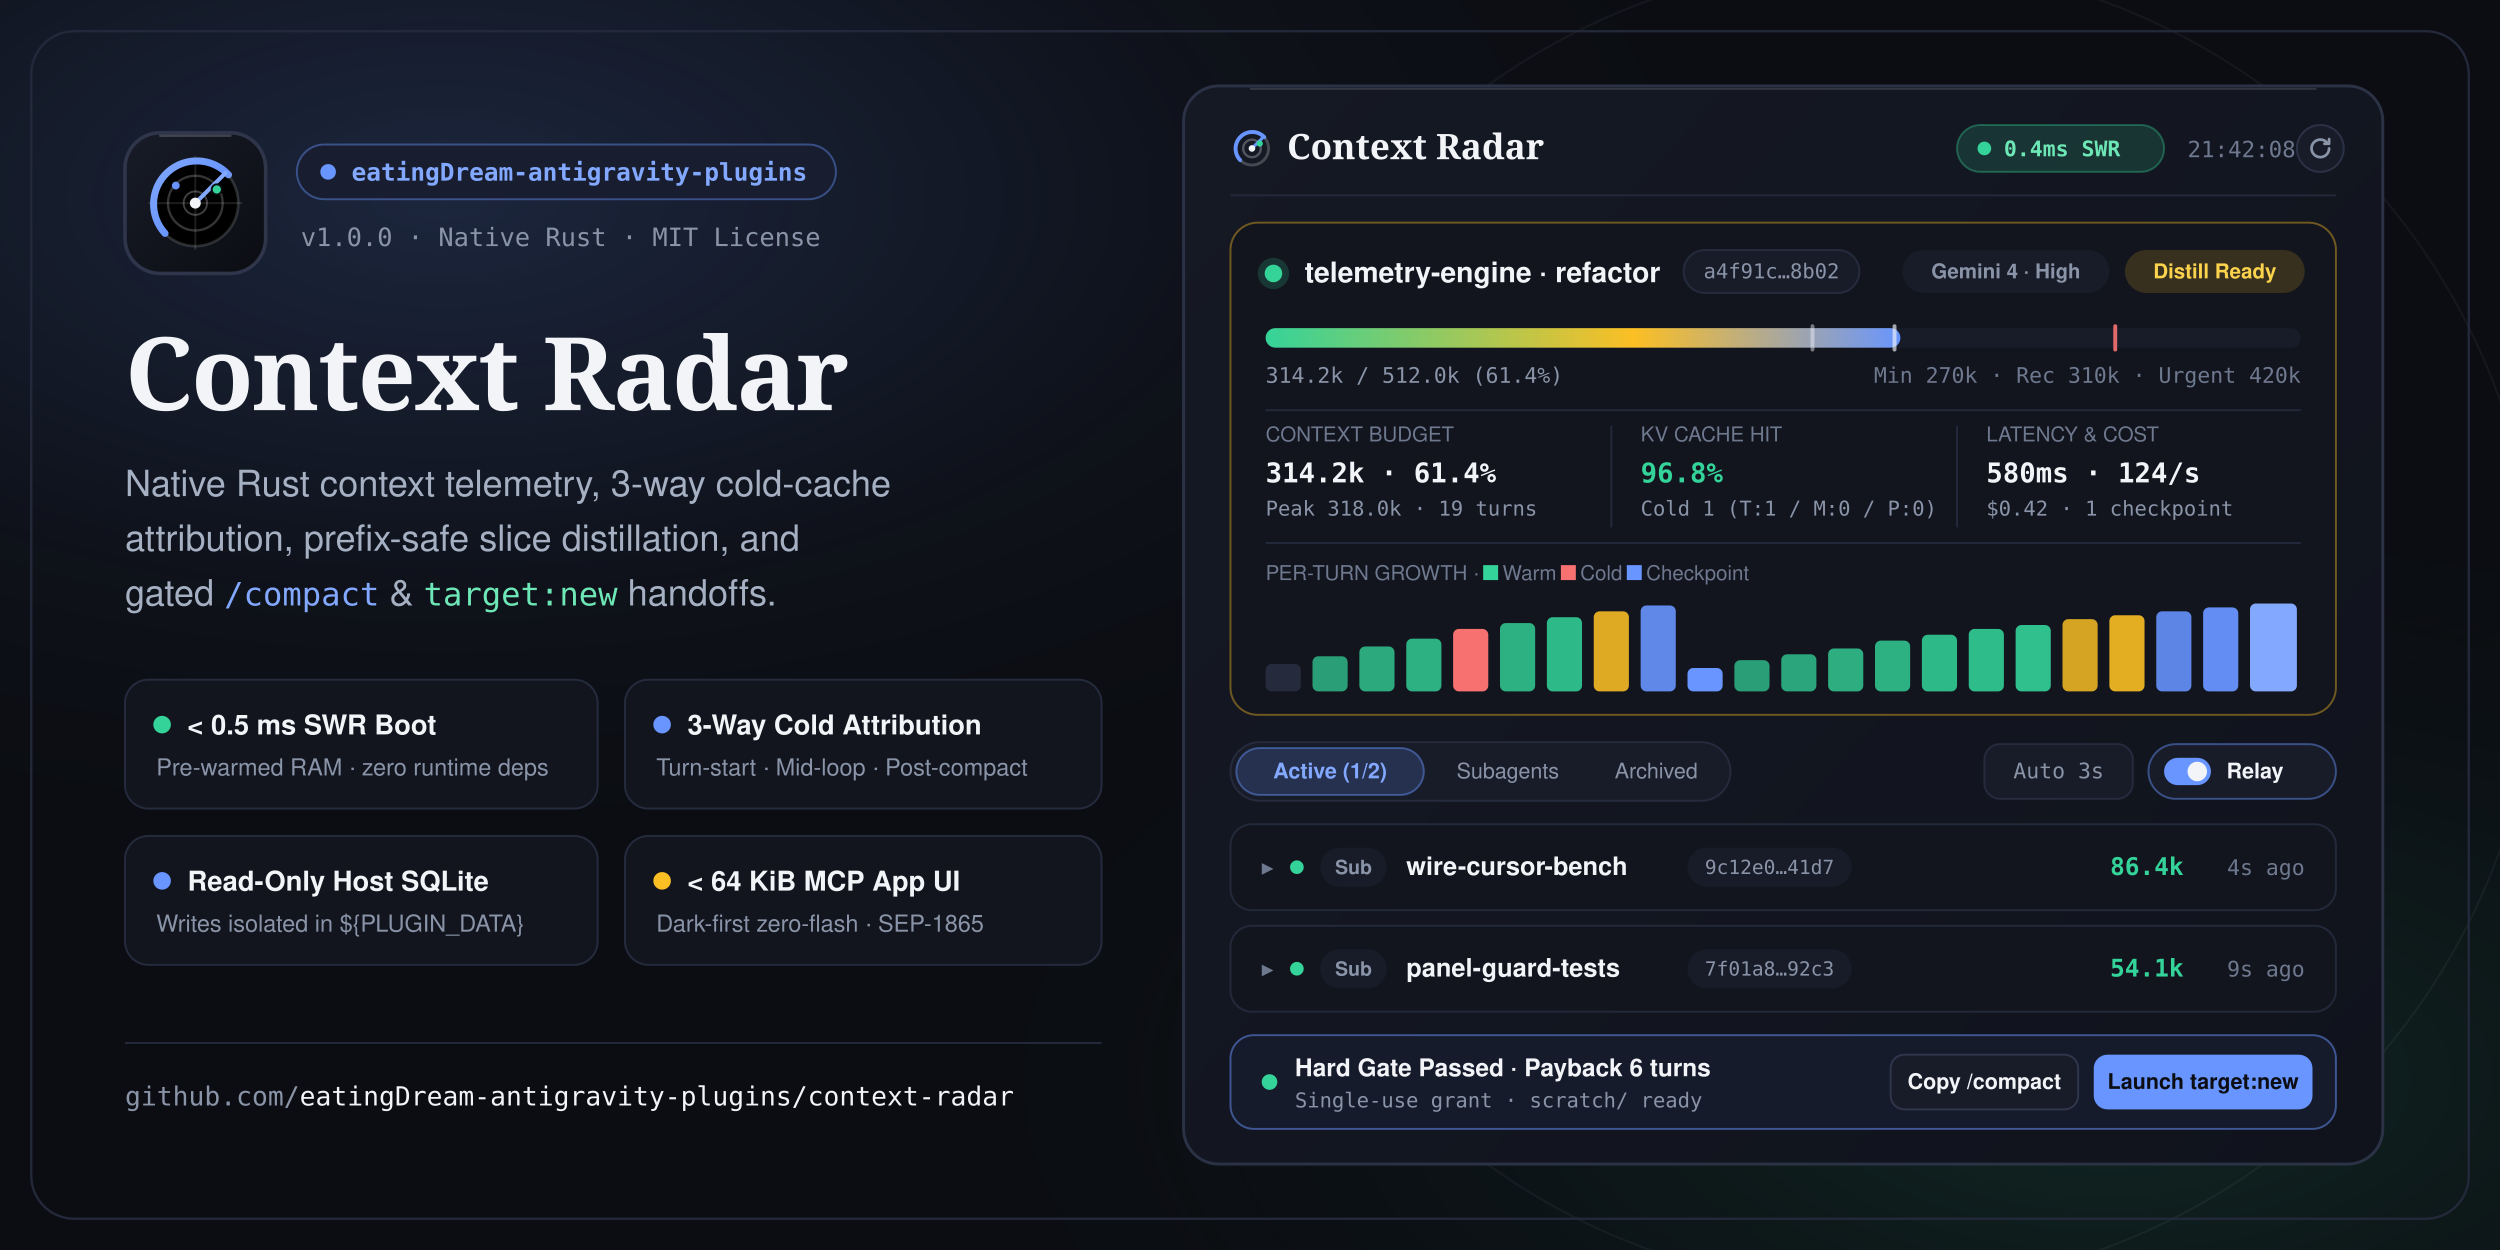
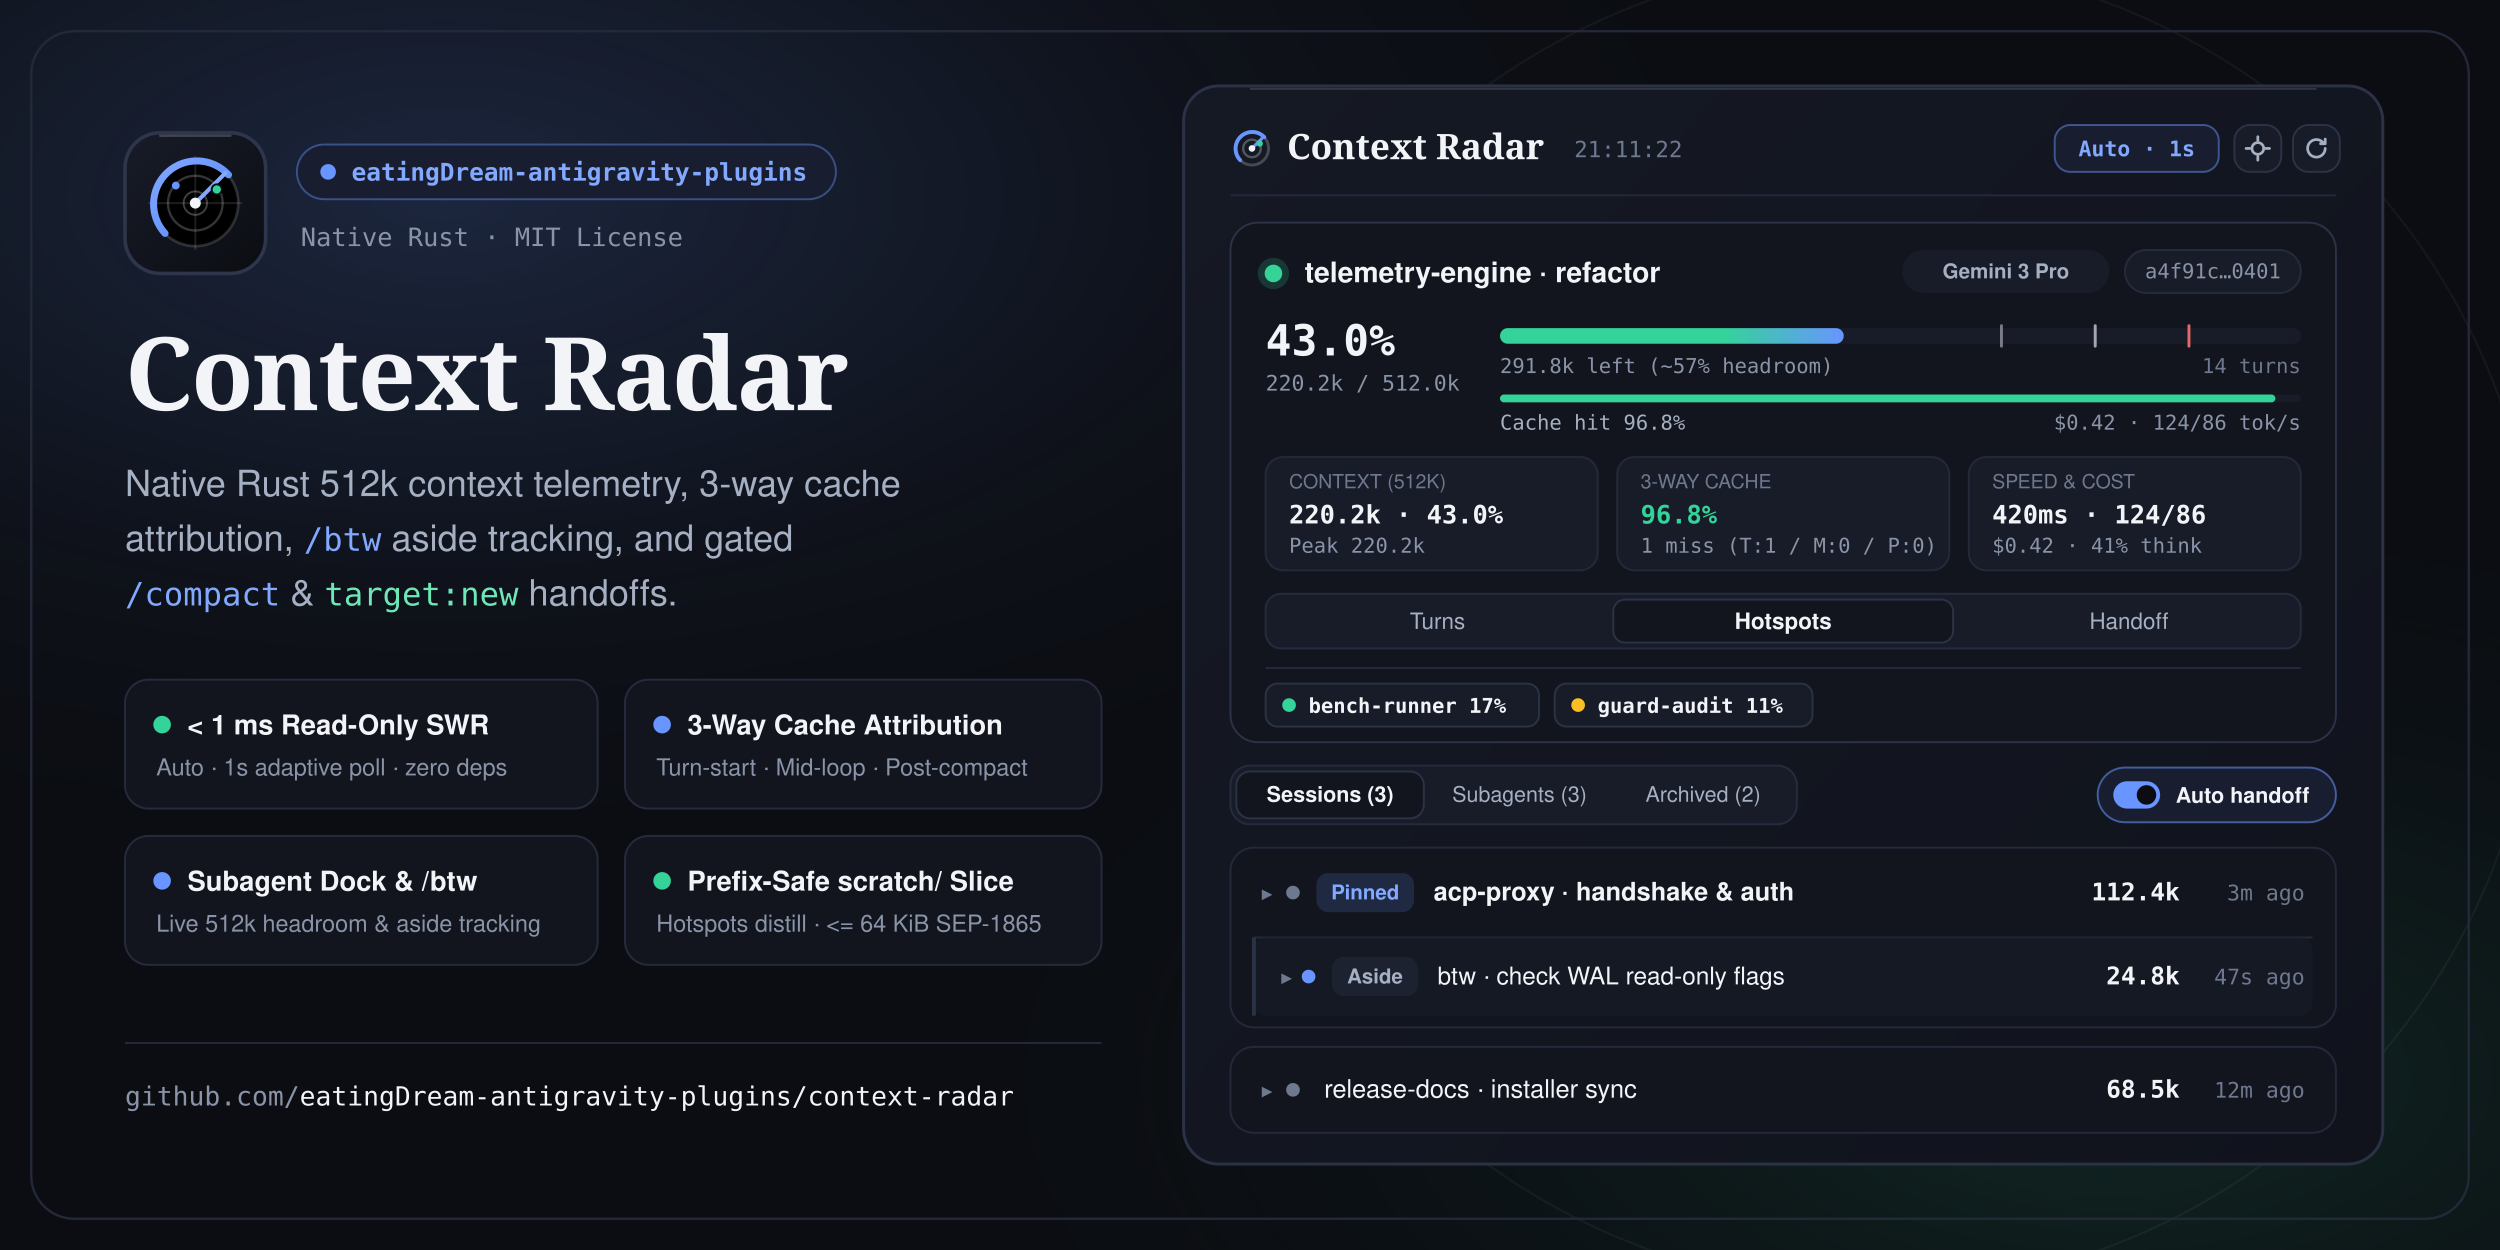
<svg xmlns="http://www.w3.org/2000/svg" viewBox="0 0 1280 640" width="1280" height="640" role="img" aria-labelledby="title desc" font-family="-apple-system,BlinkMacSystemFont,'Segoe UI',Helvetica,Arial,sans-serif">
  <defs>
    <radialGradient id="glow-indigo" cx="18%" cy="16%" r="55%">
      <stop offset="0%" stop-color="#6895FF" stop-opacity="0.18" />
      <stop offset="55%" stop-color="#6895FF" stop-opacity="0.04" />
      <stop offset="100%" stop-color="#0B0D12" stop-opacity="0" />
    </radialGradient>
    <radialGradient id="glow-emerald" cx="84%" cy="86%" r="48%">
      <stop offset="0%" stop-color="#34D399" stop-opacity="0.14" />
      <stop offset="100%" stop-color="#0B0D12" stop-opacity="0" />
    </radialGradient>
    <linearGradient id="logo-tile" x1="0" y1="0" x2="72" y2="72" gradientUnits="userSpaceOnUse">
      <stop offset="0%" stop-color="#181C28" />
      <stop offset="100%" stop-color="#0B0D12" />
    </linearGradient>
    <linearGradient id="logo-arc" x1="12" y1="14" x2="58" y2="56" gradientUnits="userSpaceOnUse">
      <stop offset="0%" stop-color="#82A8FF" />
      <stop offset="55%" stop-color="#6895FF" />
-       <stop offset="100%" stop-color="#FBBF24" />
+       <stop offset="100%" stop-color="#34D399" />
    </linearGradient>
    <radialGradient id="logo-sweep" cx="36" cy="36" r="22" gradientUnits="userSpaceOnUse">
      <stop offset="0%" stop-color="#6895FF" stop-opacity="0.38" />
      <stop offset="100%" stop-color="#6895FF" stop-opacity="0.02" />
    </radialGradient>
-     <linearGradient id="gauge-warn" x1="0" y1="0" x2="1" y2="0">
+     <linearGradient id="gauge-healthy" x1="0" y1="0" x2="1" y2="0">
      <stop offset="0%" stop-color="#34D399" />
-       <stop offset="58%" stop-color="#FBBF24" />
+       <stop offset="65%" stop-color="#34D399" />
      <stop offset="100%" stop-color="#6895FF" />
    </linearGradient>
    <linearGradient id="panel-bg" x1="606" y1="44" x2="1220" y2="596" gradientUnits="userSpaceOnUse">
      <stop offset="0%" stop-color="#151924" />
      <stop offset="100%" stop-color="#10131C" />
    </linearGradient>
  </defs>
  <rect width="1280" height="640" fill="#0B0D12" />
  <rect width="1280" height="640" fill="url(#glow-indigo)" />
  <rect width="1280" height="640" fill="url(#glow-emerald)" />
  <g opacity="0.05" fill="none" stroke="#F2F4F8">
    <circle cx="960" cy="320" r="340" stroke-width="1" />
    <circle cx="960" cy="320" r="240" stroke-width="1" />
    <circle cx="960" cy="320" r="140" stroke-width="1" />
  </g>
  <rect x="16" y="16" width="1248" height="608" rx="22" fill="none" stroke="#23293A" stroke-width="1.2" />
  <g transform="translate(64, 68)">
    <rect x="0" y="0" width="72" height="72" rx="18" fill="url(#logo-tile)" stroke="#2F364C" stroke-width="1.8" />
    <path d="M 18 1.5 H 54" stroke="#F2F4F8" stroke-opacity="0.2" stroke-width="1.2" stroke-linecap="round" />
    <path d="M 36 36 L 52 20 A 22.5 22.5 0 0 1 58.5 36 Z" fill="url(#logo-sweep)" />
    <circle cx="36" cy="36" r="22" stroke="#F2F4F8" stroke-opacity="0.16" stroke-width="1.4" />
    <circle cx="36" cy="36" r="14" stroke="#F2F4F8" stroke-opacity="0.22" stroke-width="1.2" />
    <circle cx="36" cy="36" r="6" stroke="#F2F4F8" stroke-opacity="0.26" stroke-width="1" />
    <line x1="36" y1="12" x2="36" y2="60" stroke="#F2F4F8" stroke-opacity="0.12" stroke-width="1" />
    <line x1="12" y1="36" x2="60" y2="36" stroke="#F2F4F8" stroke-opacity="0.12" stroke-width="1" />
    <path d="M 20.5 51.5 A 22 22 0 1 1 53 21.5" stroke="url(#logo-arc)" stroke-width="3.6" stroke-linecap="round" fill="none" />
    <line x1="36" y1="36" x2="51.5" y2="20.5" stroke="#82A8FF" stroke-width="2.1" stroke-linecap="round" />
    <circle cx="36" cy="36" r="2.8" fill="#F2F4F8" />
    <circle cx="47" cy="29" r="2.6" fill="#34D399" stroke="#0B0D12" stroke-width="1" />
    <circle cx="26" cy="27" r="2" fill="#6895FF" />
  </g>
  <rect x="152" y="74" width="276" height="28" rx="14" fill="#181E30" stroke="#6895FF" stroke-opacity="0.42" />
  <circle cx="168" cy="88" r="4" fill="#6895FF" />
  <text x="180" y="92.5" font-family="ui-monospace,SFMono-Regular,Menlo,Monaco,Consolas,monospace" font-size="12.5" font-weight="600" fill="#82A8FF">eatingDream-antigravity-plugins</text>
-   <text x="154" y="126" font-family="ui-monospace,SFMono-Regular,Menlo,Monaco,Consolas,monospace" font-size="13" fill="#8A94A8">v1.0.0 · Native Rust · MIT License</text>
+   <text x="154" y="126" font-family="ui-monospace,SFMono-Regular,Menlo,Monaco,Consolas,monospace" font-size="13" fill="#8A94A8">Native Rust · MIT License</text>
  <text x="64" y="210" font-family="ui-serif,'New York',Georgia,serif" font-size="52" font-weight="700" fill="#F2F4F8" letter-spacing="-0.8">Context Radar</text>
-   <text x="64" y="254" font-size="18.5" fill="#A6B0C3">Native Rust context telemetry, 3-way cold-cache</text>
-   <text x="64" y="282" font-size="18.5" fill="#A6B0C3">attribution, prefix-safe slice distillation, and</text>
-   <text x="64" y="310" font-size="18.5" fill="#A6B0C3">gated <tspan font-family="ui-monospace,SFMono-Regular,Menlo,Consolas,monospace" font-size="16.5" fill="#82A8FF">/compact</tspan> &amp; <tspan font-family="ui-monospace,SFMono-Regular,Menlo,Consolas,monospace" font-size="16.5" fill="#6EE7B7">target:new</tspan> handoffs.</text>
+   <text x="64" y="254" font-size="18.5" fill="#A6B0C3">Native Rust 512k context telemetry, 3-way cache</text>
+   <text x="64" y="282" font-size="18.5" fill="#A6B0C3">attribution, <tspan font-family="ui-monospace,SFMono-Regular,Menlo,Consolas,monospace" font-size="16.5" fill="#82A8FF">/btw</tspan> aside tracking, and gated</text>
+   <text x="64" y="310" font-size="18.5" fill="#A6B0C3">
+     <tspan font-family="ui-monospace,SFMono-Regular,Menlo,Consolas,monospace" font-size="16.5" fill="#82A8FF">/compact</tspan> &amp; <tspan font-family="ui-monospace,SFMono-Regular,Menlo,Consolas,monospace" font-size="16.5" fill="#6EE7B7">target:new</tspan> handoffs.</text>
  <g transform="translate(64, 348)">
    <rect x="0" y="0" width="242" height="66" rx="12" fill="#12151E" stroke="#252B3D" />
    <circle cx="19" cy="23" r="4.5" fill="#34D399" />
-     <text x="32" y="28" font-size="14" font-weight="650" fill="#F2F4F8">&lt; 0.5 ms SWR Boot</text>
-     <text x="16" y="49" font-size="12" fill="#8A94A8">Pre-warmed RAM · zero runtime deps</text>
+     <text x="32" y="28" font-size="14" font-weight="650" fill="#F2F4F8">&lt; 1 ms Read-Only SWR</text>
+     <text x="16" y="49" font-size="12" fill="#8A94A8">Auto · 1s adaptive poll · zero deps</text>
    <rect x="256" y="0" width="244" height="66" rx="12" fill="#12151E" stroke="#252B3D" />
    <circle cx="275" cy="23" r="4.5" fill="#6895FF" />
-     <text x="288" y="28" font-size="14" font-weight="650" fill="#F2F4F8">3-Way Cold Attribution</text>
+     <text x="288" y="28" font-size="14" font-weight="650" fill="#F2F4F8">3-Way Cache Attribution</text>
    <text x="272" y="49" font-size="12" fill="#8A94A8">Turn-start · Mid-loop · Post-compact</text>
    <rect x="0" y="80" width="242" height="66" rx="12" fill="#12151E" stroke="#252B3D" />
    <circle cx="19" cy="103" r="4.5" fill="#6895FF" />
-     <text x="32" y="108" font-size="14" font-weight="650" fill="#F2F4F8">Read-Only Host SQLite</text>
-     <text x="16" y="129" font-size="12" fill="#8A94A8">Writes isolated in ${PLUGIN_DATA}</text>
+     <text x="32" y="108" font-size="14" font-weight="650" fill="#F2F4F8">Subagent Dock &amp; /btw</text>
+     <text x="16" y="129" font-size="12" fill="#8A94A8">Live 512k headroom &amp; aside tracking</text>
    <rect x="256" y="80" width="244" height="66" rx="12" fill="#12151E" stroke="#252B3D" />
-     <circle cx="275" cy="103" r="4.5" fill="#FBBF24" />
-     <text x="288" y="108" font-size="14" font-weight="650" fill="#F2F4F8">&lt; 64 KiB MCP App UI</text>
-     <text x="272" y="129" font-size="12" fill="#8A94A8">Dark-first zero-flash · SEP-1865</text>
+     <circle cx="275" cy="103" r="4.5" fill="#34D399" />
+     <text x="288" y="108" font-size="14" font-weight="650" fill="#F2F4F8">Prefix-Safe scratch/ Slice</text>
+     <text x="272" y="129" font-size="12" fill="#8A94A8">Hotspots distill · &lt;= 64 KiB SEP-1865</text>
  </g>
  <line x1="64" y1="534" x2="564" y2="534" stroke="#23293A" stroke-width="1" />
  <text x="64" y="566" font-family="ui-monospace,SFMono-Regular,Menlo,Monaco,Consolas,monospace" font-size="13.5" fill="#8A94A8">github.com/<tspan fill="#F2F4F8">eatingDream-antigravity-plugins/context-radar</tspan>
  </text>
  <rect x="606" y="44" width="614" height="552" rx="18" fill="url(#panel-bg)" stroke="#2B3246" stroke-width="1.5" />
  <line x1="640" y1="45.5" x2="1186" y2="45.5" stroke="#F2F4F8" stroke-opacity="0.14" stroke-width="1" />
  <g transform="translate(630, 62)">
    <circle cx="11" cy="14" r="8.5" stroke="#F2F4F8" stroke-opacity="0.22" stroke-width="1.5" fill="none" />
    <circle cx="11" cy="14" r="4.5" stroke="#F2F4F8" stroke-opacity="0.28" stroke-width="1.2" fill="none" />
    <path d="M5 20 A 8.5 8.5 0 1 1 17.3 8.2" stroke="#6895FF" stroke-width="2" stroke-linecap="round" fill="none" />
    <line x1="11" y1="14" x2="16.8" y2="8.2" stroke="#6895FF" stroke-width="1.6" stroke-linecap="round" />
    <circle cx="11" cy="14" r="1.7" fill="#F2F4F8" />
    <circle cx="15" cy="11.5" r="1.6" fill="#34D399" />
    <text x="29" y="19.5" font-family="ui-serif,'New York',Georgia,serif" font-size="18" font-weight="700" fill="#F2F4F8">Context Radar</text>
-     <rect x="372" y="2" width="106" height="24" rx="12" fill="#34D399" fill-opacity="0.16" stroke="#34D399" stroke-opacity="0.35" />
-     <circle cx="386" cy="14" r="3.5" fill="#34D399" />
-     <text x="396" y="18" font-family="ui-monospace,SFMono-Regular,Menlo,Consolas,monospace" font-size="11" font-weight="600" fill="#6EE7B7">0.4ms SWR</text>
-     <text x="490" y="18.5" font-family="ui-monospace,SFMono-Regular,Menlo,Consolas,monospace" font-size="11.5" fill="#6E788E">21:42:08</text>
-     <rect x="546" y="2" width="24" height="24" rx="12" fill="#181C28" stroke="#2B3246" />
-     <path d="M562.5 14a4.5 4.5 0 1 1-1.2-3.1M562.5 9.2v2.4h-2.4" stroke="#8A94A8" stroke-width="1.4" stroke-linecap="round" stroke-linejoin="round" fill="none" />
+     <text x="176" y="18.5" font-family="ui-monospace,SFMono-Regular,Menlo,Consolas,monospace" font-size="11.5" fill="#6E788E">21:11:22</text>
+     <rect x="422" y="2" width="84" height="24" rx="8" fill="#181E30" stroke="#6895FF" stroke-opacity="0.48" />
+     <text x="464" y="18" text-anchor="middle" font-family="ui-monospace,SFMono-Regular,Menlo,Consolas,monospace" font-size="11" font-weight="600" fill="#82A8FF">Auto · 1s</text>
+     <rect x="514" y="2" width="24" height="24" rx="8" fill="#181C28" stroke="#2B3246" />
+     <circle cx="526" cy="14" r="3" stroke="#A6B0C3" stroke-width="1.4" fill="none" />
+     <path d="M526 8v2M526 18v2M520 14h2M530 14h2" stroke="#A6B0C3" stroke-width="1.4" stroke-linecap="round" />
+     <rect x="544" y="2" width="24" height="24" rx="8" fill="#181C28" stroke="#2B3246" />
+     <path d="M560.5 14a4.5 4.5 0 1 1-1.2-3.1M560.5 9.2v2.4h-2.4" stroke="#A6B0C3" stroke-width="1.4" stroke-linecap="round" stroke-linejoin="round" fill="none" />
  </g>
  <line x1="630" y1="100" x2="1196" y2="100" stroke="#23293A" stroke-width="1" />
-   <rect x="630" y="114" width="566" height="252" rx="14" fill="#12151E" stroke="#FBBF24" stroke-opacity="0.4" />
+   <rect x="630" y="114" width="566" height="266" rx="14" fill="#12151E" stroke="#2B3246" />
  <circle cx="652" cy="140" r="4.5" fill="#34D399" />
  <circle cx="652" cy="140" r="8" fill="#34D399" fill-opacity="0.18" />
  <text x="668" y="144.5" font-size="14.5" font-weight="650" fill="#F2F4F8">telemetry-engine · refactor</text>
-   <rect x="862" y="128" width="90" height="22" rx="11" fill="#181C28" stroke="#252B3D" />
-   <text x="907" y="142.5" text-anchor="middle" font-family="ui-monospace,SFMono-Regular,Menlo,Consolas,monospace" font-size="10.5" fill="#8A94A8">a4f91c…8b02</text>
  <rect x="974" y="128" width="106" height="22" rx="11" fill="#181C28" />
-   <text x="1027" y="142.5" text-anchor="middle" font-size="10.5" font-weight="600" fill="#8A94A8">Gemini 4 · High</text>
-   <rect x="1088" y="128" width="92" height="22" rx="11" fill="#FBBF24" fill-opacity="0.16" />
-   <text x="1134" y="142.5" text-anchor="middle" font-size="10.5" font-weight="650" fill="#FCD34D">Distill Ready</text>
-   <rect x="648" y="168" width="530" height="10" rx="5" fill="#181C28" />
-   <rect x="648" y="168" width="325" height="10" rx="5" fill="url(#gauge-warn)" />
-   <rect x="927" y="166" width="2" height="14" rx="1" fill="#F2F4F8" fill-opacity="0.45" />
-   <rect x="969" y="166" width="2" height="14" rx="1" fill="#F2F4F8" fill-opacity="0.65" />
-   <rect x="1082" y="166" width="2" height="14" rx="1" fill="#F87171" fill-opacity="0.9" />
-   <text x="648" y="196" font-family="ui-monospace,SFMono-Regular,Menlo,Consolas,monospace" font-size="11" fill="#8A94A8">314.2k / 512.0k (61.4%)</text>
-   <text x="1178" y="196" text-anchor="end" font-family="ui-monospace,SFMono-Regular,Menlo,Consolas,monospace" font-size="11" fill="#6E788E">Min 270k · Rec 310k · Urgent 420k</text>
-   <line x1="648" y1="210" x2="1178" y2="210" stroke="#23293A" stroke-width="1" />
-   <line x1="825" y1="218" x2="825" y2="270" stroke="#23293A" stroke-width="1" />
-   <line x1="1002" y1="218" x2="1002" y2="270" stroke="#23293A" stroke-width="1" />
-   <text x="648" y="226" font-size="10.5" fill="#6E788E">CONTEXT BUDGET</text>
-   <text x="648" y="247" font-family="ui-monospace,SFMono-Regular,Menlo,Consolas,monospace" font-size="14" font-weight="650" fill="#F2F4F8">314.2k · 61.4%</text>
-   <text x="648" y="264" font-family="ui-monospace,SFMono-Regular,Menlo,Consolas,monospace" font-size="10.5" fill="#8A94A8">Peak 318.0k · 19 turns</text>
-   <text x="840" y="226" font-size="10.5" fill="#6E788E">KV CACHE HIT</text>
-   <text x="840" y="247" font-family="ui-monospace,SFMono-Regular,Menlo,Consolas,monospace" font-size="14" font-weight="650" fill="#34D399">96.8%</text>
-   <text x="840" y="264" font-family="ui-monospace,SFMono-Regular,Menlo,Consolas,monospace" font-size="10.5" fill="#8A94A8">Cold 1 (T:1 / M:0 / P:0)</text>
-   <text x="1017" y="226" font-size="10.5" fill="#6E788E">LATENCY &amp; COST</text>
-   <text x="1017" y="247" font-family="ui-monospace,SFMono-Regular,Menlo,Consolas,monospace" font-size="14" font-weight="650" fill="#F2F4F8">580ms · 124/s</text>
-   <text x="1017" y="264" font-family="ui-monospace,SFMono-Regular,Menlo,Consolas,monospace" font-size="10.5" fill="#8A94A8">$0.42 · 1 checkpoint</text>
-   <line x1="648" y1="278" x2="1178" y2="278" stroke="#23293A" stroke-width="1" />
-   <text x="648" y="297" font-size="10.5" fill="#6E788E">PER-TURN GROWTH · <tspan fill="#34D399">■</tspan> Warm  <tspan fill="#F87171">■</tspan> Cold  <tspan fill="#6895FF">■</tspan> Checkpoint</text>
-   <g transform="translate(648, 306)">
-     <rect x="0" y="34" width="18" height="14" rx="3" fill="#252B3D" />
-     <rect x="24" y="30" width="18" height="18" rx="3" fill="#34D399" fill-opacity="0.72" />
-     <rect x="48" y="25" width="18" height="23" rx="3" fill="#34D399" fill-opacity="0.78" />
-     <rect x="72" y="21" width="18" height="27" rx="3" fill="#34D399" fill-opacity="0.82" />
-     <rect x="96" y="16" width="18" height="32" rx="3" fill="#F87171" />
-     <rect x="120" y="13" width="18" height="35" rx="3" fill="#34D399" fill-opacity="0.82" />
-     <rect x="144" y="10" width="18" height="38" rx="3" fill="#34D399" fill-opacity="0.86" />
-     <rect x="168" y="7" width="18" height="41" rx="3" fill="#FBBF24" fill-opacity="0.88" />
-     <rect x="192" y="4" width="18" height="44" rx="3" fill="#6895FF" fill-opacity="0.9" />
-     <rect x="216" y="36" width="18" height="12" rx="3" fill="#6895FF" />
-     <rect x="240" y="32" width="18" height="16" rx="3" fill="#34D399" fill-opacity="0.72" />
-     <rect x="264" y="29" width="18" height="19" rx="3" fill="#34D399" fill-opacity="0.76" />
-     <rect x="288" y="26" width="18" height="22" rx="3" fill="#34D399" fill-opacity="0.8" />
-     <rect x="312" y="22" width="18" height="26" rx="3" fill="#34D399" fill-opacity="0.82" />
-     <rect x="336" y="19" width="18" height="29" rx="3" fill="#34D399" fill-opacity="0.86" />
-     <rect x="360" y="16" width="18" height="32" rx="3" fill="#34D399" fill-opacity="0.88" />
-     <rect x="384" y="14" width="18" height="34" rx="3" fill="#34D399" fill-opacity="0.9" />
-     <rect x="408" y="11" width="18" height="37" rx="3" fill="#FBBF24" fill-opacity="0.84" />
-     <rect x="432" y="9" width="18" height="39" rx="3" fill="#FBBF24" fill-opacity="0.9" />
-     <rect x="456" y="7" width="18" height="41" rx="3" fill="#6895FF" fill-opacity="0.88" />
-     <rect x="480" y="5" width="18" height="43" rx="3" fill="#6895FF" fill-opacity="0.94" />
-     <rect x="504" y="3" width="24" height="45" rx="3" fill="#82A8FF" />
+   <text x="1027" y="142.5" text-anchor="middle" font-size="10.5" font-weight="600" fill="#A6B0C3">Gemini 3 Pro</text>
+   <rect x="1088" y="128" width="90" height="22" rx="11" fill="#181C28" stroke="#252B3D" />
+   <text x="1133" y="142.5" text-anchor="middle" font-family="ui-monospace,SFMono-Regular,Menlo,Consolas,monospace" font-size="10.5" fill="#8A94A8">a4f91c…0401</text>
+   <text x="648" y="182" font-family="ui-monospace,SFMono-Regular,Menlo,Consolas,monospace" font-size="22" font-weight="700" fill="#F2F4F8">43.0%</text>
+   <text x="648" y="200" font-family="ui-monospace,SFMono-Regular,Menlo,Consolas,monospace" font-size="11" fill="#8A94A8">220.2k / 512.0k</text>
+   <rect x="768" y="168" width="410" height="8" rx="4" fill="#181C28" />
+   <rect x="768" y="168" width="176" height="8" rx="4" fill="url(#gauge-healthy)" />
+   <rect x="1024" y="166" width="1.5" height="12" rx="0.75" fill="#F2F4F8" fill-opacity="0.45" />
+   <rect x="1072" y="166" width="1.5" height="12" rx="0.75" fill="#F2F4F8" fill-opacity="0.65" />
+   <rect x="1120" y="166" width="1.5" height="12" rx="0.75" fill="#F87171" fill-opacity="0.9" />
+   <text x="768" y="191" font-family="ui-monospace,SFMono-Regular,Menlo,Consolas,monospace" font-size="10.5" fill="#8A94A8">291.8k left (~57% headroom)</text>
+   <text x="1178" y="191" text-anchor="end" font-family="ui-monospace,SFMono-Regular,Menlo,Consolas,monospace" font-size="10.5" fill="#6E788E">14 turns</text>
+   <rect x="768" y="202" width="410" height="4" rx="2" fill="#181C28" />
+   <rect x="768" y="202" width="397" height="4" rx="2" fill="#34D399" />
+   <text x="768" y="220" font-family="ui-monospace,SFMono-Regular,Menlo,Consolas,monospace" font-size="10.5" fill="#A6B0C3">Cache hit 96.8%</text>
+   <text x="1178" y="220" text-anchor="end" font-family="ui-monospace,SFMono-Regular,Menlo,Consolas,monospace" font-size="10.5" fill="#8A94A8">$0.42 · 124/86 tok/s</text>
+   <rect x="648" y="234" width="170" height="58" rx="9" fill="#181C28" stroke="#23293A" />
+   <text x="660" y="250" font-size="10" fill="#6E788E">CONTEXT (512K)</text>
+   <text x="660" y="268" font-family="ui-monospace,SFMono-Regular,Menlo,Consolas,monospace" font-size="13" font-weight="650" fill="#F2F4F8">220.2k · 43.0%</text>
+   <text x="660" y="283" font-family="ui-monospace,SFMono-Regular,Menlo,Consolas,monospace" font-size="10.5" fill="#8A94A8">Peak 220.2k</text>
+   <rect x="828" y="234" width="170" height="58" rx="9" fill="#181C28" stroke="#23293A" />
+   <text x="840" y="250" font-size="10" fill="#6E788E">3-WAY CACHE</text>
+   <text x="840" y="268" font-family="ui-monospace,SFMono-Regular,Menlo,Consolas,monospace" font-size="13" font-weight="650" fill="#34D399">96.8%</text>
+   <text x="840" y="283" font-family="ui-monospace,SFMono-Regular,Menlo,Consolas,monospace" font-size="10.5" fill="#8A94A8">1 miss (T:1 / M:0 / P:0)</text>
+   <rect x="1008" y="234" width="170" height="58" rx="9" fill="#181C28" stroke="#23293A" />
+   <text x="1020" y="250" font-size="10" fill="#6E788E">SPEED &amp; COST</text>
+   <text x="1020" y="268" font-family="ui-monospace,SFMono-Regular,Menlo,Consolas,monospace" font-size="13" font-weight="650" fill="#F2F4F8">420ms · 124/86</text>
+   <text x="1020" y="283" font-family="ui-monospace,SFMono-Regular,Menlo,Consolas,monospace" font-size="10.5" fill="#8A94A8">$0.42 · 41% think</text>
+   <rect x="648" y="304" width="530" height="28" rx="8" fill="#181C28" stroke="#252B3D" />
+   <text x="736" y="322" text-anchor="middle" font-size="11.5" fill="#A6B0C3">Turns</text>
+   <rect x="826" y="307" width="174" height="22" rx="6" fill="#12151E" stroke="#2B3246" />
+   <text x="913" y="322" text-anchor="middle" font-size="11.5" font-weight="600" fill="#F2F4F8">Hotspots</text>
+   <text x="1090" y="322" text-anchor="middle" font-size="11.5" fill="#A6B0C3">Handoff</text>
+   <line x1="648" y1="342" x2="1178" y2="342" stroke="#23293A" stroke-width="1" />
+   <rect x="648" y="350" width="140" height="22" rx="6" fill="#181C28" stroke="#2B3246" />
+   <circle cx="660" cy="361" r="3.5" fill="#34D399" />
+   <text x="670" y="365" font-family="ui-monospace,SFMono-Regular,Menlo,Consolas,monospace" font-size="10.5" font-weight="600" fill="#F2F4F8">bench-runner 17%</text>
+   <rect x="796" y="350" width="132" height="22" rx="6" fill="#181C28" stroke="#2B3246" />
+   <circle cx="808" cy="361" r="3.5" fill="#FBBF24" />
+   <text x="818" y="365" font-family="ui-monospace,SFMono-Regular,Menlo,Consolas,monospace" font-size="10.5" font-weight="600" fill="#F2F4F8">guard-audit 11%</text>
+   <g transform="translate(630, 392)">
+     <rect x="0" y="0" width="290" height="30" rx="10" fill="#181C28" stroke="#252B3D" />
+     <rect x="3" y="3" width="96" height="24" rx="7" fill="#12151E" stroke="#2B3246" />
+     <text x="51" y="18.5" text-anchor="middle" font-size="11" font-weight="600" fill="#F2F4F8">Sessions (3)</text>
+     <text x="148" y="18.5" text-anchor="middle" font-size="11" fill="#A6B0C3">Subagents (3)</text>
+     <text x="242" y="18.5" text-anchor="middle" font-size="11" fill="#A6B0C3">Archived (2)</text>
+     <rect x="444" y="1" width="122" height="28" rx="14" fill="#181E30" stroke="#6895FF" stroke-opacity="0.55" />
+     <rect x="452" y="8" width="24" height="14" rx="7" fill="#6895FF" />
+     <circle cx="469" cy="15" r="5" fill="#0B0D12" />
+     <text x="484" y="19" font-size="11" font-weight="600" fill="#F2F4F8">Auto handoff</text>
  </g>
-   <g transform="translate(630, 380)">
-     <rect x="0" y="0" width="256" height="30" rx="15" fill="#181C28" stroke="#252B3D" />
-     <rect x="3" y="3" width="96" height="24" rx="12" fill="#6895FF" fill-opacity="0.18" stroke="#6895FF" stroke-opacity="0.45" />
-     <text x="51" y="18.5" text-anchor="middle" font-size="11" font-weight="650" fill="#82A8FF">Active (1/2)</text>
-     <text x="142" y="18.5" text-anchor="middle" font-size="11" fill="#8A94A8">Subagents</text>
-     <text x="218" y="18.5" text-anchor="middle" font-size="11" fill="#8A94A8">Archived</text>
-     <rect x="386" y="1" width="76" height="28" rx="8" fill="#181C28" stroke="#252B3D" />
-     <text x="424" y="18.5" text-anchor="middle" font-family="ui-monospace,SFMono-Regular,Menlo,Consolas,monospace" font-size="11" fill="#8A94A8">Auto 3s</text>
-     <rect x="470" y="1" width="96" height="28" rx="14" fill="#181C28" stroke="#6895FF" stroke-opacity="0.45" />
-     <rect x="478" y="8" width="24" height="14" rx="7" fill="#6895FF" />
-     <circle cx="495" cy="15" r="5" fill="#F2F4F8" />
-     <text x="510" y="18.5" font-size="11" font-weight="600" fill="#F2F4F8">Relay</text>
+   <g transform="translate(630, 434)">
+     <rect x="0" y="0" width="566" height="92" rx="12" fill="#12151E" stroke="#23293A" />
+     <text x="16" y="27" font-size="11" fill="#6E788E">▸</text>
+     <circle cx="32" cy="23" r="3.5" fill="#6E788E" />
+     <rect x="44" y="13" width="50" height="20" rx="6" fill="#6895FF" fill-opacity="0.16" />
+     <text x="69" y="26.5" text-anchor="middle" font-size="10.5" font-weight="600" fill="#82A8FF">Pinned</text>
+     <text x="104" y="27" font-size="13" font-weight="600" fill="#F2F4F8">acp-proxy · handshake &amp; auth</text>
+     <text x="486" y="27" text-anchor="end" font-family="ui-monospace,SFMono-Regular,Menlo,Consolas,monospace" font-size="12.5" font-weight="650" fill="#F2F4F8">112.4k</text>
+     <text x="550" y="27" text-anchor="end" font-family="ui-monospace,SFMono-Regular,Menlo,Consolas,monospace" font-size="11" fill="#6E788E">3m ago</text>
+     <line x1="12" y1="46" x2="554" y2="46" stroke="#23293A" stroke-width="1" />
+     <rect x="12" y="46" width="542" height="40" rx="6" fill="#181C28" fill-opacity="0.65" />
+     <line x1="12" y1="46" x2="12" y2="86" stroke="#2B3246" stroke-width="2" />
+     <text x="26" y="70" font-size="11" fill="#6E788E">▸</text>
+     <circle cx="40" cy="66" r="3.5" fill="#6895FF" />
+     <rect x="52" y="56" width="44" height="20" rx="6" fill="#1D2231" />
+     <text x="74" y="69.5" text-anchor="middle" font-size="10.5" font-weight="600" fill="#A6B0C3">Aside</text>
+     <text x="106" y="70" font-size="12.5" font-weight="500" fill="#F2F4F8">btw · check WAL read-only flags</text>
+     <text x="486" y="70" text-anchor="end" font-family="ui-monospace,SFMono-Regular,Menlo,Consolas,monospace" font-size="12.5" font-weight="650" fill="#F2F4F8">24.8k</text>
+     <text x="550" y="70" text-anchor="end" font-family="ui-monospace,SFMono-Regular,Menlo,Consolas,monospace" font-size="11" fill="#6E788E">47s ago</text>
  </g>
-   <g transform="translate(630, 422)">
-     <rect x="0" y="0" width="566" height="44" rx="11" fill="#12151E" stroke="#23293A" />
-     <text x="16" y="26" font-size="12" fill="#6E788E">▸</text>
-     <circle cx="34" cy="22" r="3.5" fill="#34D399" />
-     <rect x="46" y="12" width="34" height="20" rx="10" fill="#181C28" />
-     <text x="63" y="25.5" text-anchor="middle" font-size="10" font-weight="600" fill="#8A94A8">Sub</text>
-     <text x="90" y="26" font-size="13" font-weight="600" fill="#F2F4F8">wire-cursor-bench</text>
-     <rect x="234" y="12" width="84" height="20" rx="10" fill="#181C28" />
-     <text x="276" y="25.5" text-anchor="middle" font-family="ui-monospace,SFMono-Regular,Menlo,Consolas,monospace" font-size="10" fill="#8A94A8">9c12e0…41d7</text>
-     <text x="488" y="26" text-anchor="end" font-family="ui-monospace,SFMono-Regular,Menlo,Consolas,monospace" font-size="12.5" font-weight="650" fill="#34D399">86.4k</text>
-     <text x="550" y="26" text-anchor="end" font-family="ui-monospace,SFMono-Regular,Menlo,Consolas,monospace" font-size="11" fill="#6E788E">4s ago</text>
-     <rect x="0" y="52" width="566" height="44" rx="11" fill="#12151E" stroke="#23293A" />
-     <text x="16" y="78" font-size="12" fill="#6E788E">▸</text>
-     <circle cx="34" cy="74" r="3.5" fill="#34D399" />
-     <rect x="46" y="64" width="34" height="20" rx="10" fill="#181C28" />
-     <text x="63" y="77.5" text-anchor="middle" font-size="10" font-weight="600" fill="#8A94A8">Sub</text>
-     <text x="90" y="78" font-size="13" font-weight="600" fill="#F2F4F8">panel-guard-tests</text>
-     <rect x="234" y="64" width="84" height="20" rx="10" fill="#181C28" />
-     <text x="276" y="77.5" text-anchor="middle" font-family="ui-monospace,SFMono-Regular,Menlo,Consolas,monospace" font-size="10" fill="#8A94A8">7f01a8…92c3</text>
-     <text x="488" y="78" text-anchor="end" font-family="ui-monospace,SFMono-Regular,Menlo,Consolas,monospace" font-size="12.5" font-weight="650" fill="#34D399">54.1k</text>
-     <text x="550" y="78" text-anchor="end" font-family="ui-monospace,SFMono-Regular,Menlo,Consolas,monospace" font-size="11" fill="#6E788E">9s ago</text>
-   </g>
-   <g transform="translate(630, 530)">
-     <rect x="0" y="0" width="566" height="48" rx="12" fill="#161B2B" stroke="#6895FF" stroke-opacity="0.5" />
-     <circle cx="20" cy="24" r="4" fill="#34D399" />
-     <text x="33" y="21" font-size="12.5" font-weight="650" fill="#F2F4F8">Hard Gate Passed · Payback 6 turns</text>
-     <text x="33" y="37" font-family="ui-monospace,SFMono-Regular,Menlo,Consolas,monospace" font-size="10.5" fill="#8A94A8">Single-use grant · scratch/ ready</text>
-     <rect x="338" y="10" width="96" height="28" rx="7" fill="#181C28" stroke="#2F364C" />
-     <text x="386" y="27.5" text-anchor="middle" font-size="11" font-weight="600" fill="#F2F4F8">Copy /compact</text>
-     <rect x="442" y="10" width="112" height="28" rx="7" fill="#6895FF" />
-     <text x="498" y="27.5" text-anchor="middle" font-size="11" font-weight="700" fill="#0B0D12">Launch target:new</text>
+   <g transform="translate(630, 536)">
+     <rect x="0" y="0" width="566" height="44" rx="12" fill="#12151E" stroke="#23293A" />
+     <text x="16" y="26" font-size="11" fill="#6E788E">▸</text>
+     <circle cx="32" cy="22" r="3.5" fill="#6E788E" />
+     <text x="48" y="26" font-size="13" font-weight="500" fill="#F2F4F8">release-docs · installer sync</text>
+     <text x="486" y="26" text-anchor="end" font-family="ui-monospace,SFMono-Regular,Menlo,Consolas,monospace" font-size="12.5" font-weight="650" fill="#F2F4F8">68.5k</text>
+     <text x="550" y="26" text-anchor="end" font-family="ui-monospace,SFMono-Regular,Menlo,Consolas,monospace" font-size="11" fill="#6E788E">12m ago</text>
  </g>
</svg>
